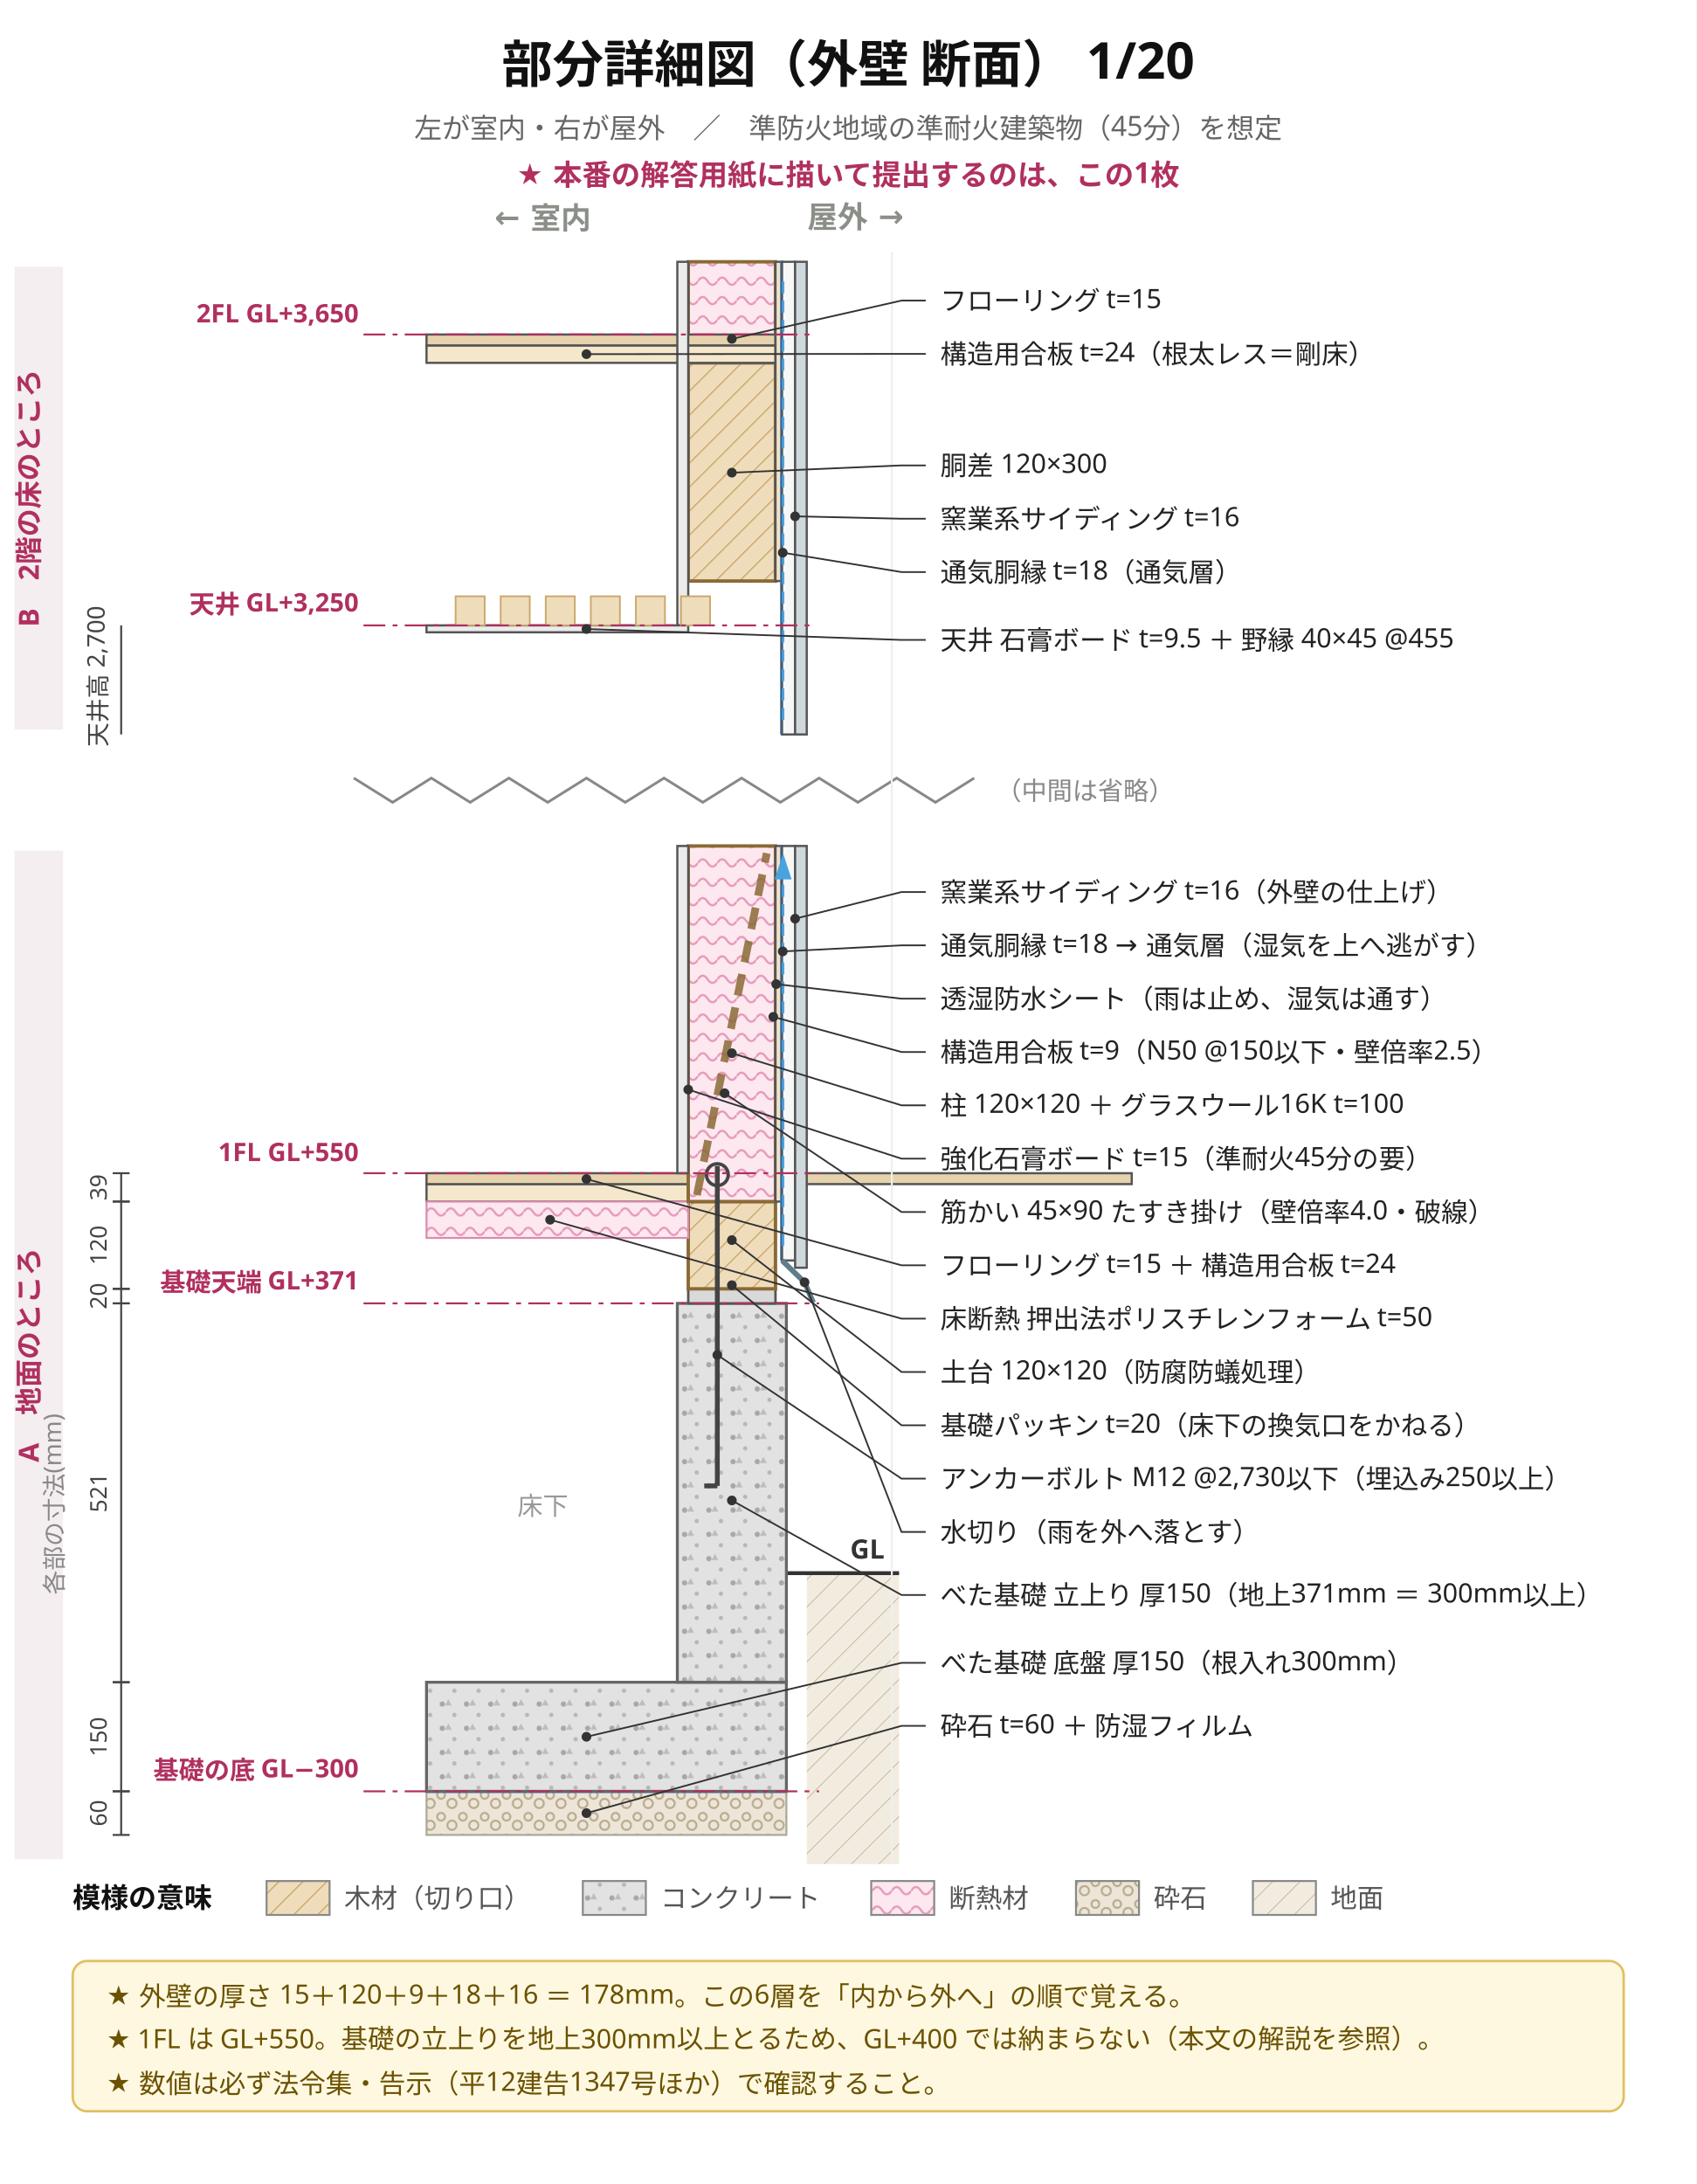
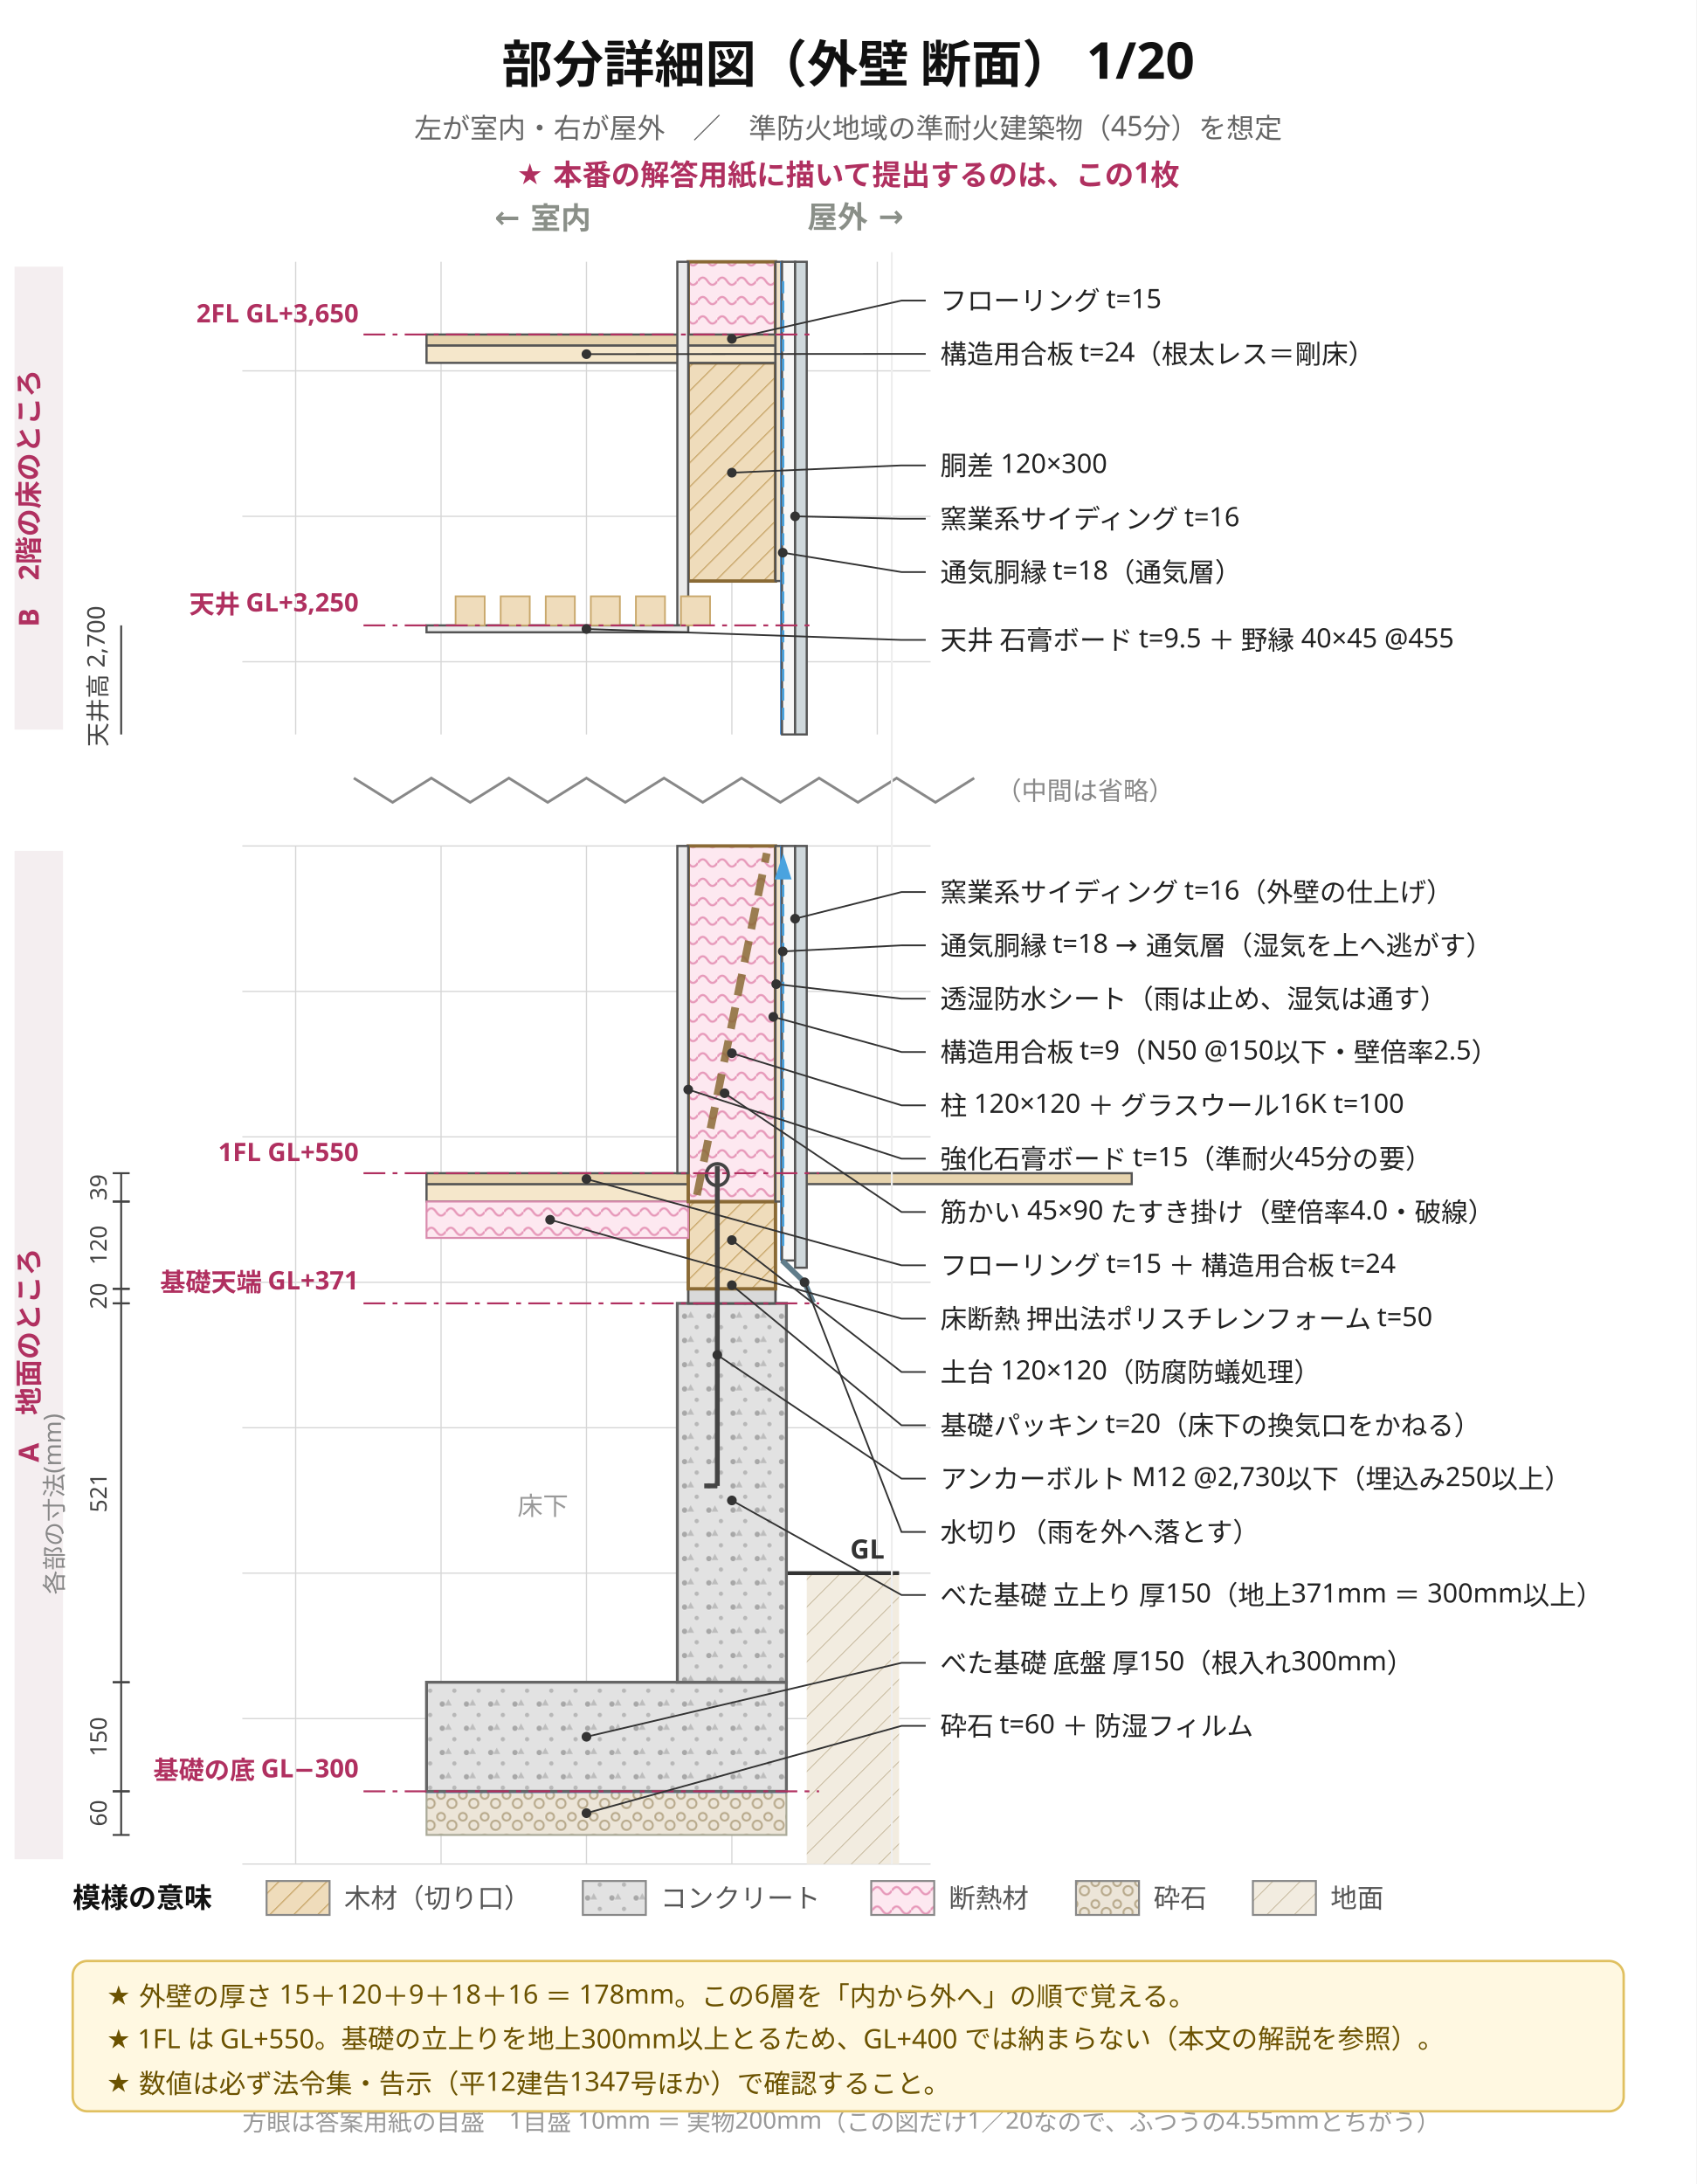
<svg xmlns="http://www.w3.org/2000/svg" viewBox="0 0 700 901" width="700" height="901" font-family="'Hiragino Sans','Hiragino Kaku Gothic ProN','Noto Sans JP','Yu Gothic',Meiryo,'IPAGothic',sans-serif">
  <rect width="700" height="901" fill="#ffffff" />
  <defs>
    <pattern id="pWood" width="7" height="7" patternUnits="userSpaceOnUse" patternTransform="rotate(45)">
      <rect width="7" height="7" fill="#efdcbb" />
      <line x1="0" y1="0" x2="0" y2="7" stroke="#c9a86c" stroke-width="1" />
    </pattern>
    <pattern id="pConc" width="10" height="10" patternUnits="userSpaceOnUse">
      <rect width="10" height="10" fill="#e2e2e2" />
      <circle cx="2.5" cy="3" r="1.1" fill="#a8a8a8" />
      <circle cx="7.5" cy="7.5" r="0.9" fill="#b8b8b8" />
      <path d="M5 1 L6.4 3.6 L3.6 3.6 Z" fill="#bdbdbd" />
    </pattern>
    <pattern id="pIns" width="8" height="8" patternUnits="userSpaceOnUse">
      <rect width="8" height="8" fill="#fde8f0" />
      <path d="M0 4 Q2 1 4 4 T8 4" stroke="#e79bbb" stroke-width="0.9" fill="none" />
    </pattern>
    <pattern id="pGrav" width="9" height="9" patternUnits="userSpaceOnUse">
      <rect width="9" height="9" fill="#ece5d8" />
      <circle cx="2" cy="2.5" r="1.6" fill="none" stroke="#b9ab8e" stroke-width="0.8" />
      <circle cx="6.5" cy="6" r="1.9" fill="none" stroke="#b9ab8e" stroke-width="0.8" />
    </pattern>
    <pattern id="pGround" width="8" height="8" patternUnits="userSpaceOnUse" patternTransform="rotate(45)">
      <rect width="8" height="8" fill="#f2ece0" />
      <line x1="0" y1="0" x2="0" y2="8" stroke="#cbbfa5" stroke-width="0.8" />
    </pattern>
  </defs>
  <text x="350" y="34" font-size="21" text-anchor="middle" fill="#111" font-weight="700" font-family="'Hiragino Sans','Hiragino Kaku Gothic ProN','Noto Sans JP','Yu Gothic',Meiryo,'IPAGothic',sans-serif">部分詳細図（外壁 断面） 1/20</text>
  <text x="350" y="57" font-size="11.5" text-anchor="middle" fill="#666" font-weight="400" font-family="'Hiragino Sans','Hiragino Kaku Gothic ProN','Noto Sans JP','Yu Gothic',Meiryo,'IPAGothic',sans-serif">左が室内・右が屋外　／　準防火地域の準耐火建築物（45分）を想定</text>
  <text x="350" y="76" font-size="12" text-anchor="middle" fill="#b03060" font-weight="700" font-family="'Hiragino Sans','Hiragino Kaku Gothic ProN','Noto Sans JP','Yu Gothic',Meiryo,'IPAGothic',sans-serif">★ 本番の解答用紙に描いて提出するのは、この1枚</text>
+   <line x1="122" y1="108" x2="122" y2="303" stroke="#d6d6d6" stroke-width="0.5" />
+   <line x1="122" y1="349" x2="122" y2="769" stroke="#d6d6d6" stroke-width="0.5" />
+   <line x1="182" y1="108" x2="182" y2="303" stroke="#d6d6d6" stroke-width="0.5" />
+   <line x1="182" y1="349" x2="182" y2="769" stroke="#d6d6d6" stroke-width="0.5" />
+   <line x1="242" y1="108" x2="242" y2="303" stroke="#d6d6d6" stroke-width="0.5" />
+   <line x1="242" y1="349" x2="242" y2="769" stroke="#d6d6d6" stroke-width="0.5" />
+   <line x1="302" y1="108" x2="302" y2="303" stroke="#d6d6d6" stroke-width="0.5" />
+   <line x1="302" y1="349" x2="302" y2="769" stroke="#d6d6d6" stroke-width="0.5" />
+   <line x1="362" y1="108" x2="362" y2="303" stroke="#d6d6d6" stroke-width="0.5" />
+   <line x1="362" y1="349" x2="362" y2="769" stroke="#d6d6d6" stroke-width="0.5" />
+   <line x1="100" y1="273" x2="384" y2="273" stroke="#d6d6d6" stroke-width="0.5" />
+   <line x1="100" y1="213" x2="384" y2="213" stroke="#d6d6d6" stroke-width="0.5" />
+   <line x1="100" y1="153" x2="384" y2="153" stroke="#d6d6d6" stroke-width="0.5" />
+   <line x1="100" y1="769" x2="384" y2="769" stroke="#d6d6d6" stroke-width="0.5" />
+   <line x1="100" y1="709" x2="384" y2="709" stroke="#d6d6d6" stroke-width="0.5" />
+   <line x1="100" y1="649" x2="384" y2="649" stroke="#d6d6d6" stroke-width="0.5" />
+   <line x1="100" y1="589" x2="384" y2="589" stroke="#d6d6d6" stroke-width="0.5" />
+   <line x1="100" y1="529" x2="384" y2="529" stroke="#d6d6d6" stroke-width="0.5" />
+   <line x1="100" y1="469" x2="384" y2="469" stroke="#d6d6d6" stroke-width="0.5" />
+   <line x1="100" y1="409" x2="384" y2="409" stroke="#d6d6d6" stroke-width="0.5" />
+   <line x1="100" y1="349" x2="384" y2="349" stroke="#d6d6d6" stroke-width="0.5" />
+   <text x="100" y="879" font-size="10" text-anchor="start" fill="#999" font-weight="400" font-family="'Hiragino Sans','Hiragino Kaku Gothic ProN','Noto Sans JP','Yu Gothic',Meiryo,'IPAGothic',sans-serif">方眼は答案用紙の目盛　1目盛 10mm ＝ 実物200mm（この図だけ1／20なので、ふつうの4.55mmとちがう）</text>
  <text x="224" y="94" font-size="12.5" text-anchor="middle" fill="#8a8f88" font-weight="700" font-family="'Hiragino Sans','Hiragino Kaku Gothic ProN','Noto Sans JP','Yu Gothic',Meiryo,'IPAGothic',sans-serif">← 室内</text>
  <text x="353" y="94" font-size="12.5" text-anchor="middle" fill="#8a8f88" font-weight="700" font-family="'Hiragino Sans','Hiragino Kaku Gothic ProN','Noto Sans JP','Yu Gothic',Meiryo,'IPAGothic',sans-serif">屋外 →</text>
  <rect x="284" y="108" width="36" height="41.7" fill="url(#pIns)" stroke="#8a6a35" stroke-width="1.4" />
  <rect x="284" y="149.7" width="36" height="90" fill="url(#pWood)" stroke="#8a6a35" stroke-width="1.4" />
  <rect x="176" y="142.5" width="144" height="7.2" fill="#f5e7cb" stroke="#555" stroke-width="0.9" />
  <rect x="176" y="138" width="144" height="4.5" fill="#e6d3ad" stroke="#555" stroke-width="0.9" />
  <rect x="320" y="108" width="2.7" height="131.7" fill="#f0e2c8" stroke="#555" stroke-width="0.9" />
  <line x1="322.7" y1="108" x2="322.7" y2="303" stroke="#2f7fd0" stroke-width="1.6" />
  <rect x="322.7" y="108" width="5.4" height="195" fill="#f7f7f7" stroke="#555" stroke-width="0.9" />
  <rect x="328.1" y="108" width="4.8" height="195" fill="#cfd8dc" stroke="#555" stroke-width="0.9" />
  <rect x="279.5" y="108" width="4.5" height="150" fill="#ebebeb" stroke="#555" stroke-width="0.9" />
  <rect x="176" y="258" width="108" height="2.85" fill="#ebebeb" stroke="#555" stroke-width="0.9" />
  <rect x="188" y="246" width="12" height="12" fill="#efdcbb" stroke="#c9a86c" stroke-width="0.7" />
  <rect x="206.6" y="246" width="12" height="12" fill="#efdcbb" stroke="#c9a86c" stroke-width="0.7" />
  <rect x="225.2" y="246" width="12" height="12" fill="#efdcbb" stroke="#c9a86c" stroke-width="0.7" />
  <rect x="243.8" y="246" width="12" height="12" fill="#efdcbb" stroke="#c9a86c" stroke-width="0.7" />
  <rect x="262.4" y="246" width="12" height="12" fill="#efdcbb" stroke="#c9a86c" stroke-width="0.7" />
  <rect x="281" y="246" width="12" height="12" fill="#efdcbb" stroke="#c9a86c" stroke-width="0.7" />
  <line x1="323.15" y1="297" x2="323.15" y2="114" stroke="#4aa3df" stroke-width="1.0" stroke-dasharray="5 3" />
  <line x1="150" y1="138" x2="335" y2="138" stroke="#b03060" stroke-width="0.8" stroke-dasharray="9 3 2 3" />
  <text x="148" y="133" font-size="10.5" text-anchor="end" fill="#b03060" font-weight="700" font-family="'Hiragino Sans','Hiragino Kaku Gothic ProN','Noto Sans JP','Yu Gothic',Meiryo,'IPAGothic',sans-serif">2FL  GL+3,650</text>
  <line x1="150" y1="258" x2="335" y2="258" stroke="#b03060" stroke-width="0.8" stroke-dasharray="9 3 2 3" />
  <text x="148" y="253" font-size="10.5" text-anchor="end" fill="#b03060" font-weight="700" font-family="'Hiragino Sans','Hiragino Kaku Gothic ProN','Noto Sans JP','Yu Gothic',Meiryo,'IPAGothic',sans-serif">天井 GL+3,250</text>
  <rect x="6" y="110" width="20" height="191" fill="#f4eef0" stroke="none" />
  <g transform="translate(16,205.5) rotate(-90)">
    <text x="0" y="0" font-size="11.5" text-anchor="middle" fill="#b03060" font-weight="700" font-family="'Hiragino Sans','Hiragino Kaku Gothic ProN','Noto Sans JP','Yu Gothic',Meiryo,'IPAGothic',sans-serif">B　2階の床のところ</text>
  </g>
  <path d="M 146.0 321.0 L 162.0 331.0 L 178.0 321.0 L 194.0 331.0 L 210.0 321.0 L 226.0 331.0 L 242.0 321.0 L 258.0 331.0 L 274.0 321.0 L 290.0 331.0 L 306.0 321.0 L 322.0 331.0 L 338.0 321.0 L 354.0 331.0 L 370.0 321.0 L 386.0 331.0 L 402.0 321.0" stroke="#888" stroke-width="1.1" fill="none" />
  <text x="411" y="330" font-size="10.5" text-anchor="start" fill="#888" font-weight="400" font-family="'Hiragino Sans','Hiragino Kaku Gothic ProN','Noto Sans JP','Yu Gothic',Meiryo,'IPAGothic',sans-serif">（中間は省略）</text>
  <rect x="332.9" y="649" width="38.1" height="120" fill="url(#pGround)" stroke="none" stroke-width="0.9" />
  <line x1="324.5" y1="649" x2="371" y2="649" stroke="#333" stroke-width="1.6" />
  <text x="365" y="643" font-size="11" text-anchor="end" fill="#333" font-weight="700" font-family="'Hiragino Sans','Hiragino Kaku Gothic ProN','Noto Sans JP','Yu Gothic',Meiryo,'IPAGothic',sans-serif">GL</text>
  <rect x="176" y="739" width="148.5" height="18" fill="url(#pGrav)" stroke="#aa9" stroke-width="0.8" />
  <line x1="176" y1="739" x2="324.5" y2="739" stroke="#2f7fd0" stroke-width="1.4" />
  <rect x="176" y="694" width="148.5" height="45" fill="url(#pConc)" stroke="#666" stroke-width="1.2" />
  <rect x="279.5" y="537.7" width="45" height="156.3" fill="url(#pConc)" stroke="#666" stroke-width="1.2" />
  <text x="224" y="625" font-size="10.5" text-anchor="middle" fill="#999" font-weight="400" font-family="'Hiragino Sans','Hiragino Kaku Gothic ProN','Noto Sans JP','Yu Gothic',Meiryo,'IPAGothic',sans-serif">床下</text>
  <rect x="284" y="531.7" width="36" height="6" fill="#d9d9d9" stroke="#555" stroke-width="1.0" />
  <rect x="284" y="495.7" width="36" height="36" fill="url(#pWood)" stroke="#8a6a35" stroke-width="1.4" />
  <rect x="176" y="488.5" width="144" height="7.2" fill="#f5e7cb" stroke="#555" stroke-width="0.9" />
  <rect x="176" y="484" width="291" height="4.5" fill="#e6d3ad" stroke="#555" stroke-width="0.9" />
  <rect x="176" y="495.7" width="108" height="15" fill="url(#pIns)" stroke="#d98cae" stroke-width="0.8" />
  <rect x="284" y="349" width="36" height="146.7" fill="url(#pIns)" stroke="none" stroke-width="0.9" />
  <rect x="284" y="349" width="36" height="146.7" fill="none" stroke="#8a6a35" stroke-width="1.4" />
  <rect x="320" y="349" width="2.7" height="146.7" fill="#f0e2c8" stroke="#555" stroke-width="0.9" />
  <line x1="322.7" y1="349" x2="322.7" y2="520" stroke="#2f7fd0" stroke-width="1.6" />
  <rect x="322.7" y="349" width="5.4" height="171" fill="#f7f7f7" stroke="#555" stroke-width="0.9" />
  <rect x="328.1" y="349" width="4.8" height="174" fill="#cfd8dc" stroke="#555" stroke-width="0.9" />
  <rect x="279.5" y="349" width="4.5" height="135" fill="#ebebeb" stroke="#555" stroke-width="0.9" />
  <polyline points="322.7,520 332,529 335.6,537.4" stroke="#607d8b" stroke-width="2.2" fill="none" />
  <line x1="323.15" y1="514" x2="323.15" y2="355" stroke="#4aa3df" stroke-width="1.0" stroke-dasharray="5 3" />
  <polygon points="323.15,352 319.65,362.8 326.65,362.8" fill="#4aa3df" />
  <line x1="287.6" y1="493" x2="316.4" y2="352" stroke="#8a6a35" stroke-width="3.2" stroke-dasharray="9 5" opacity="0.85" />
  <line x1="296" y1="613" x2="296" y2="481" stroke="#444" stroke-width="2.0" />
  <line x1="290.6" y1="613" x2="296" y2="613" stroke="#444" stroke-width="2.0" />
  <circle cx="296" cy="484.6" r="4.5" fill="none" stroke="#444" stroke-width="1.4" />
  <line x1="150" y1="484" x2="338" y2="484" stroke="#b03060" stroke-width="0.8" stroke-dasharray="9 3 2 3" />
  <text x="148" y="479" font-size="10.5" text-anchor="end" fill="#b03060" font-weight="700" font-family="'Hiragino Sans','Hiragino Kaku Gothic ProN','Noto Sans JP','Yu Gothic',Meiryo,'IPAGothic',sans-serif">1FL  GL+550</text>
  <line x1="150" y1="537.7" x2="338" y2="537.7" stroke="#b03060" stroke-width="0.8" stroke-dasharray="9 3 2 3" />
  <text x="148" y="532.7" font-size="10.5" text-anchor="end" fill="#b03060" font-weight="700" font-family="'Hiragino Sans','Hiragino Kaku Gothic ProN','Noto Sans JP','Yu Gothic',Meiryo,'IPAGothic',sans-serif">基礎天端 GL+371</text>
  <line x1="150" y1="739" x2="338" y2="739" stroke="#b03060" stroke-width="0.8" stroke-dasharray="9 3 2 3" />
  <text x="148" y="734" font-size="10.5" text-anchor="end" fill="#b03060" font-weight="700" font-family="'Hiragino Sans','Hiragino Kaku Gothic ProN','Noto Sans JP','Yu Gothic',Meiryo,'IPAGothic',sans-serif">基礎の底 GL−300</text>
  <rect x="6" y="351" width="20" height="416" fill="#f4eef0" stroke="none" />
  <g transform="translate(16,559) rotate(-90)">
    <text x="0" y="0" font-size="11.5" text-anchor="middle" fill="#b03060" font-weight="700" font-family="'Hiragino Sans','Hiragino Kaku Gothic ProN','Noto Sans JP','Yu Gothic',Meiryo,'IPAGothic',sans-serif">A　地面のところ</text>
  </g>
  <line x1="50" y1="757" x2="50" y2="739" stroke="#444" stroke-width="0.8" />
  <line x1="46.5" y1="757" x2="53.5" y2="757" stroke="#444" stroke-width="0.8" />
  <line x1="46.5" y1="739" x2="53.5" y2="739" stroke="#444" stroke-width="0.8" />
  <g transform="translate(44,748) rotate(-90)">
    <text x="0" y="0" font-size="9.5" text-anchor="middle" fill="#444" font-weight="400" font-family="'Hiragino Sans','Hiragino Kaku Gothic ProN','Noto Sans JP','Yu Gothic',Meiryo,'IPAGothic',sans-serif">60</text>
  </g>
  <line x1="50" y1="739" x2="50" y2="694" stroke="#444" stroke-width="0.8" />
  <line x1="46.5" y1="739" x2="53.5" y2="739" stroke="#444" stroke-width="0.8" />
  <line x1="46.5" y1="694" x2="53.5" y2="694" stroke="#444" stroke-width="0.8" />
  <g transform="translate(44,716.5) rotate(-90)">
    <text x="0" y="0" font-size="9.5" text-anchor="middle" fill="#444" font-weight="400" font-family="'Hiragino Sans','Hiragino Kaku Gothic ProN','Noto Sans JP','Yu Gothic',Meiryo,'IPAGothic',sans-serif">150</text>
  </g>
  <line x1="50" y1="694" x2="50" y2="537.7" stroke="#444" stroke-width="0.8" />
  <line x1="46.5" y1="694" x2="53.5" y2="694" stroke="#444" stroke-width="0.8" />
  <line x1="46.5" y1="537.7" x2="53.5" y2="537.7" stroke="#444" stroke-width="0.8" />
  <g transform="translate(44,615.85) rotate(-90)">
    <text x="0" y="0" font-size="9.5" text-anchor="middle" fill="#444" font-weight="400" font-family="'Hiragino Sans','Hiragino Kaku Gothic ProN','Noto Sans JP','Yu Gothic',Meiryo,'IPAGothic',sans-serif">521</text>
  </g>
  <line x1="50" y1="537.7" x2="50" y2="531.7" stroke="#444" stroke-width="0.8" />
  <line x1="46.5" y1="537.7" x2="53.5" y2="537.7" stroke="#444" stroke-width="0.8" />
  <line x1="46.5" y1="531.7" x2="53.5" y2="531.7" stroke="#444" stroke-width="0.8" />
  <g transform="translate(44,534.7) rotate(-90)">
    <text x="0" y="0" font-size="9.5" text-anchor="middle" fill="#444" font-weight="400" font-family="'Hiragino Sans','Hiragino Kaku Gothic ProN','Noto Sans JP','Yu Gothic',Meiryo,'IPAGothic',sans-serif">20</text>
  </g>
  <line x1="50" y1="531.7" x2="50" y2="495.7" stroke="#444" stroke-width="0.8" />
  <line x1="46.5" y1="531.7" x2="53.5" y2="531.7" stroke="#444" stroke-width="0.8" />
  <line x1="46.5" y1="495.7" x2="53.5" y2="495.7" stroke="#444" stroke-width="0.8" />
  <g transform="translate(44,513.7) rotate(-90)">
    <text x="0" y="0" font-size="9.5" text-anchor="middle" fill="#444" font-weight="400" font-family="'Hiragino Sans','Hiragino Kaku Gothic ProN','Noto Sans JP','Yu Gothic',Meiryo,'IPAGothic',sans-serif">120</text>
  </g>
  <line x1="50" y1="495.7" x2="50" y2="484" stroke="#444" stroke-width="0.8" />
  <line x1="46.5" y1="495.7" x2="53.5" y2="495.7" stroke="#444" stroke-width="0.8" />
  <line x1="46.5" y1="484" x2="53.5" y2="484" stroke="#444" stroke-width="0.8" />
  <g transform="translate(44,489.85) rotate(-90)">
    <text x="0" y="0" font-size="9.5" text-anchor="middle" fill="#444" font-weight="400" font-family="'Hiragino Sans','Hiragino Kaku Gothic ProN','Noto Sans JP','Yu Gothic',Meiryo,'IPAGothic',sans-serif">39</text>
  </g>
  <g transform="translate(26,620.5) rotate(-90)">
    <text x="0" y="0" font-size="10" text-anchor="middle" fill="#888" font-weight="400" font-family="'Hiragino Sans','Hiragino Kaku Gothic ProN','Noto Sans JP','Yu Gothic',Meiryo,'IPAGothic',sans-serif">各部の寸法(mm)</text>
  </g>
  <line x1="50" y1="258" x2="50" y2="303" stroke="#444" stroke-width="0.8" />
  <g transform="translate(44,279) rotate(-90)">
    <text x="0" y="0" font-size="10" text-anchor="middle" fill="#444" font-weight="400" font-family="'Hiragino Sans','Hiragino Kaku Gothic ProN','Noto Sans JP','Yu Gothic',Meiryo,'IPAGothic',sans-serif">天井高 2,700</text>
  </g>
  <line x1="368" y1="104" x2="368" y2="769" stroke="#eee" stroke-width="0.8" />
  <circle cx="302" cy="139.8" r="2" fill="#333" />
  <polyline points="302,139.8 372,124 382,124" stroke="#333" stroke-width="0.7" fill="none" />
  <text x="388" y="128" font-size="11" text-anchor="start" fill="#222" font-weight="400" font-family="'Hiragino Sans','Hiragino Kaku Gothic ProN','Noto Sans JP','Yu Gothic',Meiryo,'IPAGothic',sans-serif">フローリング t=15</text>
  <circle cx="242" cy="146.1" r="2" fill="#333" />
  <polyline points="242,146.1 372,146 382,146" stroke="#333" stroke-width="0.7" fill="none" />
  <text x="388" y="150" font-size="11" text-anchor="start" fill="#222" font-weight="400" font-family="'Hiragino Sans','Hiragino Kaku Gothic ProN','Noto Sans JP','Yu Gothic',Meiryo,'IPAGothic',sans-serif">構造用合板 t=24（根太レス＝剛床）</text>
  <circle cx="302" cy="195" r="2" fill="#333" />
  <polyline points="302,195 372,192 382,192" stroke="#333" stroke-width="0.7" fill="none" />
  <text x="388" y="196" font-size="11" text-anchor="start" fill="#222" font-weight="400" font-family="'Hiragino Sans','Hiragino Kaku Gothic ProN','Noto Sans JP','Yu Gothic',Meiryo,'IPAGothic',sans-serif">胴差 120×300</text>
  <circle cx="328.1" cy="213" r="2" fill="#333" />
  <polyline points="328.1,213 372,214 382,214" stroke="#333" stroke-width="0.7" fill="none" />
  <text x="388" y="218" font-size="11" text-anchor="start" fill="#222" font-weight="400" font-family="'Hiragino Sans','Hiragino Kaku Gothic ProN','Noto Sans JP','Yu Gothic',Meiryo,'IPAGothic',sans-serif">窯業系サイディング t=16</text>
  <circle cx="323" cy="228" r="2" fill="#333" />
  <polyline points="323,228 372,236 382,236" stroke="#333" stroke-width="0.7" fill="none" />
  <text x="388" y="240" font-size="11" text-anchor="start" fill="#222" font-weight="400" font-family="'Hiragino Sans','Hiragino Kaku Gothic ProN','Noto Sans JP','Yu Gothic',Meiryo,'IPAGothic',sans-serif">通気胴縁 t=18（通気層）</text>
  <circle cx="242" cy="259.5" r="2" fill="#333" />
  <polyline points="242,259.5 372,264 382,264" stroke="#333" stroke-width="0.7" fill="none" />
  <text x="388" y="268" font-size="11" text-anchor="start" fill="#222" font-weight="400" font-family="'Hiragino Sans','Hiragino Kaku Gothic ProN','Noto Sans JP','Yu Gothic',Meiryo,'IPAGothic',sans-serif">天井 石膏ボード t=9.5 ＋ 野縁 40×45 @455</text>
  <circle cx="328.1" cy="379" r="2" fill="#333" />
  <polyline points="328.1,379 372,368 382,368" stroke="#333" stroke-width="0.7" fill="none" />
  <text x="388" y="372" font-size="11" text-anchor="start" fill="#222" font-weight="400" font-family="'Hiragino Sans','Hiragino Kaku Gothic ProN','Noto Sans JP','Yu Gothic',Meiryo,'IPAGothic',sans-serif">窯業系サイディング t=16（外壁の仕上げ）</text>
  <circle cx="323" cy="392.5" r="2" fill="#333" />
  <polyline points="323,392.5 372,390 382,390" stroke="#333" stroke-width="0.7" fill="none" />
  <text x="388" y="394" font-size="11" text-anchor="start" fill="#222" font-weight="400" font-family="'Hiragino Sans','Hiragino Kaku Gothic ProN','Noto Sans JP','Yu Gothic',Meiryo,'IPAGothic',sans-serif">通気胴縁 t=18 → 通気層（湿気を上へ逃がす）</text>
  <circle cx="320.3" cy="406" r="2" fill="#333" />
  <polyline points="320.3,406 372,412 382,412" stroke="#333" stroke-width="0.7" fill="none" />
  <text x="388" y="416" font-size="11" text-anchor="start" fill="#222" font-weight="400" font-family="'Hiragino Sans','Hiragino Kaku Gothic ProN','Noto Sans JP','Yu Gothic',Meiryo,'IPAGothic',sans-serif">透湿防水シート（雨は止め、湿気は通す）</text>
  <circle cx="319.1" cy="419.5" r="2" fill="#333" />
  <polyline points="319.1,419.5 372,434 382,434" stroke="#333" stroke-width="0.7" fill="none" />
  <text x="388" y="438" font-size="11" text-anchor="start" fill="#222" font-weight="400" font-family="'Hiragino Sans','Hiragino Kaku Gothic ProN','Noto Sans JP','Yu Gothic',Meiryo,'IPAGothic',sans-serif">構造用合板 t=9（N50 @150以下・壁倍率2.5）</text>
  <circle cx="302" cy="434.5" r="2" fill="#333" />
  <polyline points="302,434.5 372,456 382,456" stroke="#333" stroke-width="0.7" fill="none" />
  <text x="388" y="460" font-size="11" text-anchor="start" fill="#222" font-weight="400" font-family="'Hiragino Sans','Hiragino Kaku Gothic ProN','Noto Sans JP','Yu Gothic',Meiryo,'IPAGothic',sans-serif">柱 120×120 ＋ グラスウール16K t=100</text>
  <circle cx="284" cy="449.5" r="2" fill="#333" />
  <polyline points="284,449.5 372,478 382,478" stroke="#333" stroke-width="0.7" fill="none" />
  <text x="388" y="482" font-size="11" text-anchor="start" fill="#222" font-weight="400" font-family="'Hiragino Sans','Hiragino Kaku Gothic ProN','Noto Sans JP','Yu Gothic',Meiryo,'IPAGothic',sans-serif">強化石膏ボード t=15（準耐火45分の要）</text>
  <circle cx="299" cy="451" r="2" fill="#333" />
  <polyline points="299,451 372,500 382,500" stroke="#333" stroke-width="0.7" fill="none" />
  <text x="388" y="504" font-size="11" text-anchor="start" fill="#222" font-weight="400" font-family="'Hiragino Sans','Hiragino Kaku Gothic ProN','Noto Sans JP','Yu Gothic',Meiryo,'IPAGothic',sans-serif">筋かい 45×90 たすき掛け（壁倍率4.0・破線）</text>
  <circle cx="242" cy="486.4" r="2" fill="#333" />
  <polyline points="242,486.4 372,522 382,522" stroke="#333" stroke-width="0.7" fill="none" />
  <text x="388" y="526" font-size="11" text-anchor="start" fill="#222" font-weight="400" font-family="'Hiragino Sans','Hiragino Kaku Gothic ProN','Noto Sans JP','Yu Gothic',Meiryo,'IPAGothic',sans-serif">フローリング t=15 ＋ 構造用合板 t=24</text>
  <circle cx="227" cy="503.2" r="2" fill="#333" />
  <polyline points="227,503.2 372,544 382,544" stroke="#333" stroke-width="0.7" fill="none" />
  <text x="388" y="548" font-size="11" text-anchor="start" fill="#222" font-weight="400" font-family="'Hiragino Sans','Hiragino Kaku Gothic ProN','Noto Sans JP','Yu Gothic',Meiryo,'IPAGothic',sans-serif">床断熱 押出法ポリスチレンフォーム t=50</text>
  <circle cx="302" cy="511.6" r="2" fill="#333" />
  <polyline points="302,511.6 372,566 382,566" stroke="#333" stroke-width="0.7" fill="none" />
  <text x="388" y="570" font-size="11" text-anchor="start" fill="#222" font-weight="400" font-family="'Hiragino Sans','Hiragino Kaku Gothic ProN','Noto Sans JP','Yu Gothic',Meiryo,'IPAGothic',sans-serif">土台 120×120（防腐防蟻処理）</text>
  <circle cx="302" cy="530.2" r="2" fill="#333" />
  <polyline points="302,530.2 372,588 382,588" stroke="#333" stroke-width="0.7" fill="none" />
  <text x="388" y="592" font-size="11" text-anchor="start" fill="#222" font-weight="400" font-family="'Hiragino Sans','Hiragino Kaku Gothic ProN','Noto Sans JP','Yu Gothic',Meiryo,'IPAGothic',sans-serif">基礎パッキン t=20（床下の換気口をかねる）</text>
  <circle cx="296" cy="559" r="2" fill="#333" />
  <polyline points="296,559 372,610 382,610" stroke="#333" stroke-width="0.7" fill="none" />
  <text x="388" y="614" font-size="11" text-anchor="start" fill="#222" font-weight="400" font-family="'Hiragino Sans','Hiragino Kaku Gothic ProN','Noto Sans JP','Yu Gothic',Meiryo,'IPAGothic',sans-serif">アンカーボルト M12 @2,730以下（埋込み250以上）</text>
  <circle cx="332" cy="529" r="2" fill="#333" />
  <polyline points="332,529 372,632 382,632" stroke="#333" stroke-width="0.7" fill="none" />
  <text x="388" y="636" font-size="11" text-anchor="start" fill="#222" font-weight="400" font-family="'Hiragino Sans','Hiragino Kaku Gothic ProN','Noto Sans JP','Yu Gothic',Meiryo,'IPAGothic',sans-serif">水切り（雨を外へ落とす）</text>
  <circle cx="302" cy="619" r="2" fill="#333" />
  <polyline points="302,619 372,658 382,658" stroke="#333" stroke-width="0.7" fill="none" />
  <text x="388" y="662" font-size="11" text-anchor="start" fill="#222" font-weight="400" font-family="'Hiragino Sans','Hiragino Kaku Gothic ProN','Noto Sans JP','Yu Gothic',Meiryo,'IPAGothic',sans-serif">べた基礎 立上り 厚150（地上371mm ＝ 300mm以上）</text>
  <circle cx="242" cy="716.5" r="2" fill="#333" />
  <polyline points="242,716.5 372,686 382,686" stroke="#333" stroke-width="0.7" fill="none" />
  <text x="388" y="690" font-size="11" text-anchor="start" fill="#222" font-weight="400" font-family="'Hiragino Sans','Hiragino Kaku Gothic ProN','Noto Sans JP','Yu Gothic',Meiryo,'IPAGothic',sans-serif">べた基礎 底盤 厚150（根入れ300mm）</text>
  <circle cx="242" cy="748" r="2" fill="#333" />
  <polyline points="242,748 372,712 382,712" stroke="#333" stroke-width="0.7" fill="none" />
  <text x="388" y="716" font-size="11" text-anchor="start" fill="#222" font-weight="400" font-family="'Hiragino Sans','Hiragino Kaku Gothic ProN','Noto Sans JP','Yu Gothic',Meiryo,'IPAGothic',sans-serif">砕石 t=60 ＋ 防湿フィルム</text>
  <text x="30" y="787" font-size="11.5" text-anchor="start" fill="#111" font-weight="700" font-family="'Hiragino Sans','Hiragino Kaku Gothic ProN','Noto Sans JP','Yu Gothic',Meiryo,'IPAGothic',sans-serif">模様の意味</text>
  <rect x="110" y="776" width="26" height="14" fill="url(#pWood)" stroke="#888" stroke-width="0.8" />
  <text x="142" y="787" font-size="11" text-anchor="start" fill="#555" font-weight="400" font-family="'Hiragino Sans','Hiragino Kaku Gothic ProN','Noto Sans JP','Yu Gothic',Meiryo,'IPAGothic',sans-serif">木材（切り口）</text>
  <rect x="240.5" y="776" width="26" height="14" fill="url(#pConc)" stroke="#888" stroke-width="0.8" />
  <text x="272.5" y="787" font-size="11" text-anchor="start" fill="#555" font-weight="400" font-family="'Hiragino Sans','Hiragino Kaku Gothic ProN','Noto Sans JP','Yu Gothic',Meiryo,'IPAGothic',sans-serif">コンクリート</text>
  <rect x="359.5" y="776" width="26" height="14" fill="url(#pIns)" stroke="#888" stroke-width="0.8" />
  <text x="391.5" y="787" font-size="11" text-anchor="start" fill="#555" font-weight="400" font-family="'Hiragino Sans','Hiragino Kaku Gothic ProN','Noto Sans JP','Yu Gothic',Meiryo,'IPAGothic',sans-serif">断熱材</text>
  <rect x="444" y="776" width="26" height="14" fill="url(#pGrav)" stroke="#888" stroke-width="0.8" />
  <text x="476" y="787" font-size="11" text-anchor="start" fill="#555" font-weight="400" font-family="'Hiragino Sans','Hiragino Kaku Gothic ProN','Noto Sans JP','Yu Gothic',Meiryo,'IPAGothic',sans-serif">砕石</text>
  <rect x="517" y="776" width="26" height="14" fill="url(#pGround)" stroke="#888" stroke-width="0.8" />
  <text x="549" y="787" font-size="11" text-anchor="start" fill="#555" font-weight="400" font-family="'Hiragino Sans','Hiragino Kaku Gothic ProN','Noto Sans JP','Yu Gothic',Meiryo,'IPAGothic',sans-serif">地面</text>
  <rect x="30" y="809" width="640" height="62" fill="#fff8e1" stroke="#e0c060" stroke-width="1" rx="6" />
  <text x="44" y="827" font-size="11" text-anchor="start" fill="#6b5200" font-weight="400" font-family="'Hiragino Sans','Hiragino Kaku Gothic ProN','Noto Sans JP','Yu Gothic',Meiryo,'IPAGothic',sans-serif">★ 外壁の厚さ 15＋120＋9＋18＋16 ＝ 178mm。この6層を「内から外へ」の順で覚える。</text>
  <text x="44" y="845" font-size="11" text-anchor="start" fill="#6b5200" font-weight="400" font-family="'Hiragino Sans','Hiragino Kaku Gothic ProN','Noto Sans JP','Yu Gothic',Meiryo,'IPAGothic',sans-serif">★ 1FL は GL+550。基礎の立上りを地上300mm以上とるため、GL+400 では納まらない（本文の解説を参照）。</text>
  <text x="44" y="863" font-size="11" text-anchor="start" fill="#6b5200" font-weight="400" font-family="'Hiragino Sans','Hiragino Kaku Gothic ProN','Noto Sans JP','Yu Gothic',Meiryo,'IPAGothic',sans-serif">★ 数値は必ず法令集・告示（平12建告1347号ほか）で確認すること。</text>
</svg>
